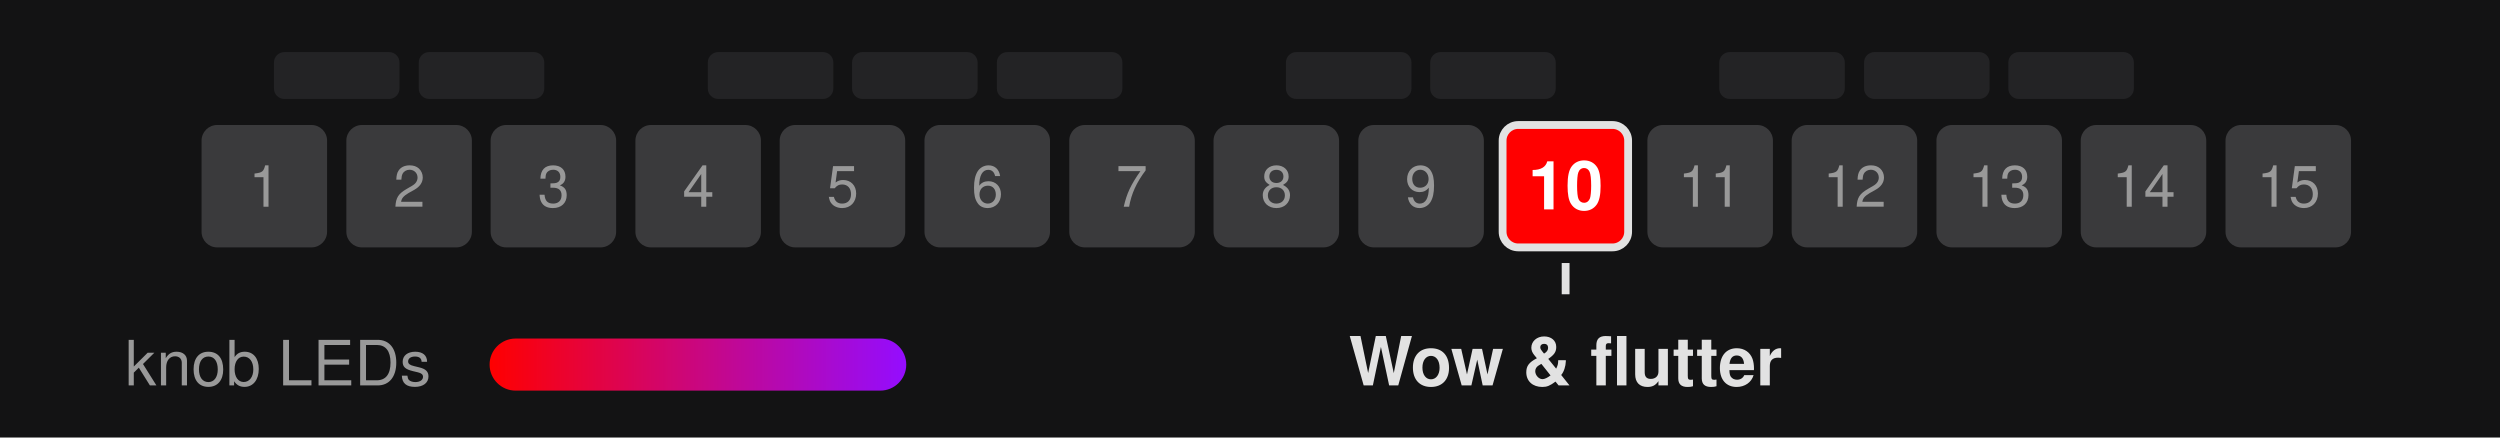
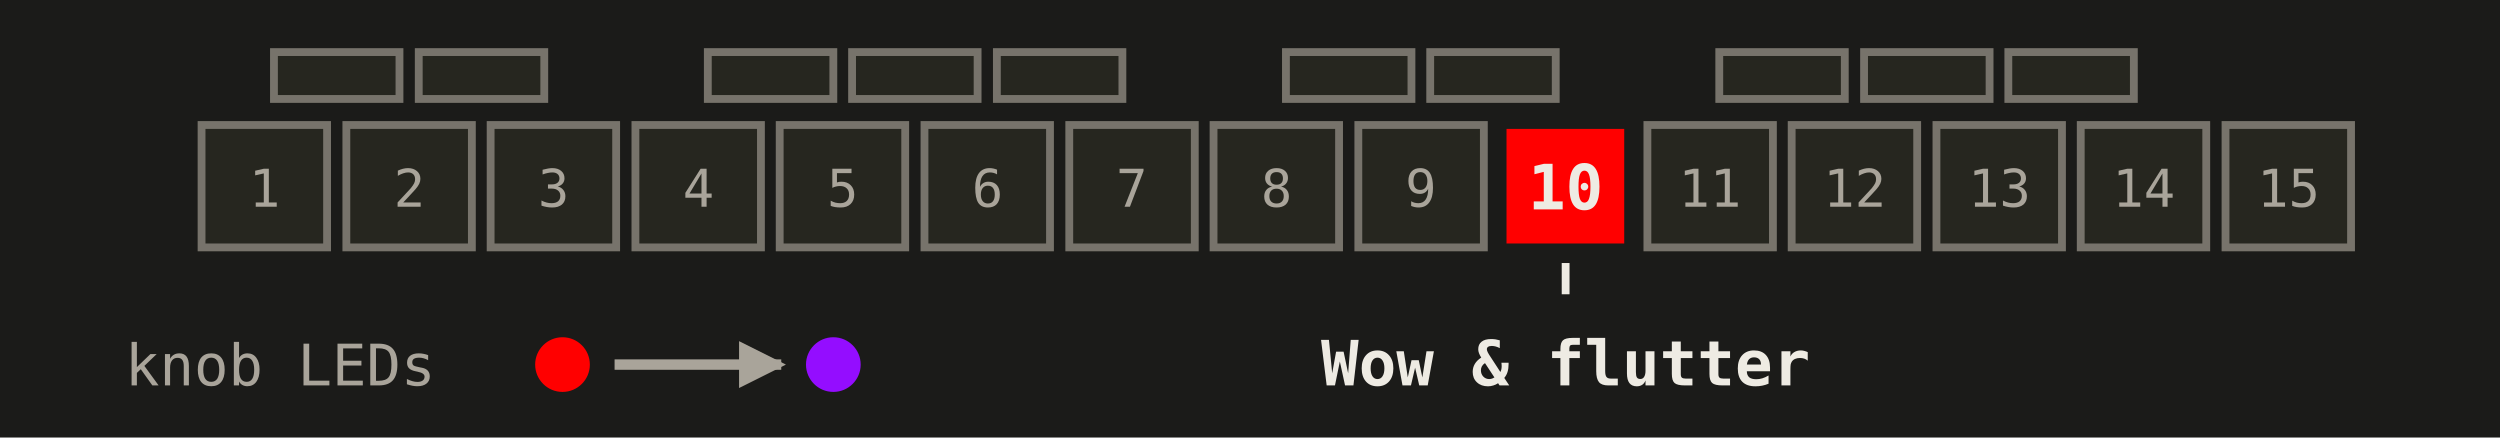
<svg xmlns="http://www.w3.org/2000/svg" viewBox="0 0 480 84" width="480" height="84" role="img" aria-labelledby="title desc">
-   <style>svg{font-size:13px}text{font-family:'Hanken Grotesk', Helvetica, Arial, sans-serif;fill:#e2e2e2;text-anchor:middle}.as{text-anchor:start}.ae{text-anchor:end}.m{fill:#999999}.gt{fill:#131314}.b{fill:none;stroke:#e2e2e2;stroke-width:1.5}.ba{fill:none;stroke:#c4708a;stroke-width:2}.la{fill:none;stroke:#c4708a;stroke-width:2.5}.ls{fill:none;stroke:#e2e2e2;stroke-width:1.5}.lc{fill:none;stroke:#999999;stroke-width:1.5;stroke-dasharray:5 4}.da{fill:#c4708a}.ds{fill:#e2e2e2}.sw{stroke:#c4708a;stroke-width:2.5;stroke-linecap:round}.g{fill:#c4708a}.wk{fill:#e2e2e2;stroke:#131314;stroke-width:1}.dk{fill:#39393a;stroke:#e2e2e2;stroke-width:1.2}.sk{fill:#c4708a;stroke:#e2e2e2;stroke-width:1.2}.led{fill:none;stroke:#999999;stroke-width:1}</style>
+   <style>svg{font-size:12px}text{font-family:'IBM Plex Mono', ui-monospace, Menlo, monospace;fill:#EEEBE3;text-anchor:middle}.as{text-anchor:start}.ae{text-anchor:end}.m{fill:#A9A49A}.gt{fill:#1B1B19}.b{fill:none;stroke:#A9A49A;stroke-width:1.5}.bx{fill:none;stroke:#A9A49A;stroke-width:2}.ba{fill:#26261F;stroke:#EEEBE3;stroke-width:2}.la{fill:none;stroke:#EEEBE3;stroke-width:2}.ls{fill:none;stroke:#A9A49A;stroke-width:2}.lc{fill:none;stroke:#77736B;stroke-width:1.5;stroke-dasharray:5 4}.da{fill:#EEEBE3}.ds{fill:#A9A49A}.sw{stroke:#EEEBE3;stroke-width:2}.g{fill:#EEEBE3}.j{fill:#A9A49A}.wk{fill:#EEEBE3;stroke:#1B1B19;stroke-width:1.5}.dk{fill:#26261F;stroke:#A9A49A;stroke-width:1.5}.sk{fill:#A9A49A;stroke:#1B1B19;stroke-width:1.5}.led{fill:none;stroke:#A9A49A;stroke-width:1.5}</style>
  <defs>
    <marker id="ma" viewBox="0 0 10 10" refX="9" refY="5" markerWidth="9" markerHeight="9" markerUnits="userSpaceOnUse" orient="auto">
-       <path d="M0,0L10,5L0,10z" fill="#c4708a" />
+       <path d="M0,0L10,5L0,10z" fill="#EEEBE3" />
    </marker>
    <marker id="ms" viewBox="0 0 10 10" refX="9" refY="5" markerWidth="9" markerHeight="9" markerUnits="userSpaceOnUse" orient="auto">
-       <path d="M0,0L10,5L0,10z" fill="#e2e2e2" />
+       <path d="M0,0L10,5L0,10z" fill="#A9A49A" />
    </marker>
    <marker id="mc" viewBox="0 0 10 10" refX="9" refY="5" markerWidth="9" markerHeight="9" markerUnits="userSpaceOnUse" orient="auto">
-       <path d="M0,0L10,5L0,10z" fill="#999999" />
+       <path d="M0,0L10,5L0,10z" fill="#77736B" />
    </marker>
-     <linearGradient id="k10">
-       <stop offset="0" stop-color="#ff0000" />
-       <stop offset="1" stop-color="#940dff" />
-     </linearGradient>
  </defs>
-   <rect width="480" height="84" fill="#131314" />
-   <rect x="52.6" y="10" width="24.1" height="9" rx="2" fill="#232325" />
-   <rect x="80.4" y="10" width="24.1" height="9" rx="2" fill="#232325" />
-   <rect x="135.9" y="10" width="24.1" height="9" rx="2" fill="#232325" />
-   <rect x="163.6" y="10" width="24.1" height="9" rx="2" fill="#232325" />
-   <rect x="191.4" y="10" width="24.1" height="9" rx="2" fill="#232325" />
-   <rect x="246.9" y="10" width="24.1" height="9" rx="2" fill="#232325" />
-   <rect x="274.6" y="10" width="24.1" height="9" rx="2" fill="#232325" />
-   <rect x="330.1" y="10" width="24.1" height="9" rx="2" fill="#232325" />
-   <rect x="357.9" y="10" width="24.1" height="9" rx="2" fill="#232325" />
-   <rect x="385.6" y="10" width="24.1" height="9" rx="2" fill="#232325" />
-   <rect x="38.7" y="24" width="24.1" height="23.5" rx="3" fill="#3a3a3c" />
-   <text x="50.8" y="39.7" font-size="11" style="fill:#999999">1</text>
-   <rect x="66.5" y="24" width="24.1" height="23.5" rx="3" fill="#3a3a3c" />
-   <text x="78.6" y="39.7" font-size="11" style="fill:#999999">2</text>
-   <rect x="94.2" y="24" width="24.1" height="23.5" rx="3" fill="#3a3a3c" />
-   <text x="106.3" y="39.7" font-size="11" style="fill:#999999">3</text>
-   <rect x="122" y="24" width="24.1" height="23.5" rx="3" fill="#3a3a3c" />
-   <text x="134.1" y="39.7" font-size="11" style="fill:#999999">4</text>
-   <rect x="149.7" y="24" width="24.1" height="23.5" rx="3" fill="#3a3a3c" />
-   <text x="161.8" y="39.7" font-size="11" style="fill:#999999">5</text>
-   <rect x="177.5" y="24" width="24.1" height="23.5" rx="3" fill="#3a3a3c" />
-   <text x="189.6" y="39.7" font-size="11" style="fill:#999999">6</text>
-   <rect x="205.3" y="24" width="24.1" height="23.5" rx="3" fill="#3a3a3c" />
-   <text x="217.3" y="39.7" font-size="11" style="fill:#999999">7</text>
-   <rect x="233" y="24" width="24.1" height="23.5" rx="3" fill="#3a3a3c" />
-   <text x="245.1" y="39.7" font-size="11" style="fill:#999999">8</text>
-   <rect x="260.8" y="24" width="24.1" height="23.5" rx="3" fill="#3a3a3c" />
-   <text x="272.8" y="39.7" font-size="11" style="fill:#999999">9</text>
-   <rect x="288.5" y="24" width="24.1" height="23.5" rx="3" fill="#ff0000" stroke="#e2e2e2" stroke-width="1.5" />
-   <text x="300.6" y="40.2" font-size="13" font-weight="bold" style="fill:#ffffff">10</text>
-   <rect x="316.3" y="24" width="24.1" height="23.5" rx="3" fill="#3a3a3c" />
-   <text x="328.3" y="39.7" font-size="11" style="fill:#999999">11</text>
-   <rect x="344" y="24" width="24.1" height="23.5" rx="3" fill="#3a3a3c" />
-   <text x="356.1" y="39.7" font-size="11" style="fill:#999999">12</text>
-   <rect x="371.8" y="24" width="24.1" height="23.5" rx="3" fill="#3a3a3c" />
-   <text x="383.9" y="39.7" font-size="11" style="fill:#999999">13</text>
-   <rect x="399.5" y="24" width="24.1" height="23.5" rx="3" fill="#3a3a3c" />
-   <text x="411.6" y="39.7" font-size="11" style="fill:#999999">14</text>
-   <rect x="427.3" y="24" width="24.1" height="23.5" rx="3" fill="#3a3a3c" />
-   <text x="439.4" y="39.7" font-size="11" style="fill:#999999">15</text>
-   <text x="300.6" y="74" class="t" font-weight="bold">Wow &amp; flutter</text>
-   <path d="M300.6,50.5v6" stroke="#e2e2e2" stroke-width="1.5" />
-   <text x="24" y="74" class="m as" font-size="12">knob LEDs</text>
-   <rect x="94" y="65" width="80" height="10" rx="5" fill="url(#k10)" />
+   <rect width="480" height="84" fill="#1B1B19" />
+   <rect x="52.6" y="10" width="24.1" height="9" fill="#26261F" stroke="#77736B" stroke-width="1.5" />
+   <rect x="80.4" y="10" width="24.1" height="9" fill="#26261F" stroke="#77736B" stroke-width="1.5" />
+   <rect x="135.9" y="10" width="24.1" height="9" fill="#26261F" stroke="#77736B" stroke-width="1.5" />
+   <rect x="163.6" y="10" width="24.1" height="9" fill="#26261F" stroke="#77736B" stroke-width="1.5" />
+   <rect x="191.4" y="10" width="24.1" height="9" fill="#26261F" stroke="#77736B" stroke-width="1.5" />
+   <rect x="246.9" y="10" width="24.1" height="9" fill="#26261F" stroke="#77736B" stroke-width="1.5" />
+   <rect x="274.6" y="10" width="24.1" height="9" fill="#26261F" stroke="#77736B" stroke-width="1.5" />
+   <rect x="330.1" y="10" width="24.1" height="9" fill="#26261F" stroke="#77736B" stroke-width="1.5" />
+   <rect x="357.9" y="10" width="24.1" height="9" fill="#26261F" stroke="#77736B" stroke-width="1.5" />
+   <rect x="385.6" y="10" width="24.1" height="9" fill="#26261F" stroke="#77736B" stroke-width="1.5" />
+   <rect x="38.7" y="24" width="24.1" height="23.5" fill="#26261F" stroke="#77736B" stroke-width="1.5" />
+   <text x="50.8" y="39.7" font-size="10" style="fill:#A9A49A">1</text>
+   <rect x="66.5" y="24" width="24.1" height="23.5" fill="#26261F" stroke="#77736B" stroke-width="1.5" />
+   <text x="78.6" y="39.7" font-size="10" style="fill:#A9A49A">2</text>
+   <rect x="94.2" y="24" width="24.1" height="23.5" fill="#26261F" stroke="#77736B" stroke-width="1.5" />
+   <text x="106.3" y="39.7" font-size="10" style="fill:#A9A49A">3</text>
+   <rect x="122" y="24" width="24.1" height="23.5" fill="#26261F" stroke="#77736B" stroke-width="1.5" />
+   <text x="134.1" y="39.7" font-size="10" style="fill:#A9A49A">4</text>
+   <rect x="149.7" y="24" width="24.1" height="23.5" fill="#26261F" stroke="#77736B" stroke-width="1.5" />
+   <text x="161.8" y="39.7" font-size="10" style="fill:#A9A49A">5</text>
+   <rect x="177.5" y="24" width="24.1" height="23.5" fill="#26261F" stroke="#77736B" stroke-width="1.5" />
+   <text x="189.6" y="39.7" font-size="10" style="fill:#A9A49A">6</text>
+   <rect x="205.3" y="24" width="24.1" height="23.5" fill="#26261F" stroke="#77736B" stroke-width="1.5" />
+   <text x="217.3" y="39.7" font-size="10" style="fill:#A9A49A">7</text>
+   <rect x="233" y="24" width="24.1" height="23.5" fill="#26261F" stroke="#77736B" stroke-width="1.5" />
+   <text x="245.1" y="39.7" font-size="10" style="fill:#A9A49A">8</text>
+   <rect x="260.8" y="24" width="24.1" height="23.5" fill="#26261F" stroke="#77736B" stroke-width="1.5" />
+   <text x="272.8" y="39.7" font-size="10" style="fill:#A9A49A">9</text>
+   <rect x="288.5" y="24" width="24.1" height="23.5" fill="#ff0000" stroke="#1B1B19" stroke-width="1.5" />
+   <text x="300.6" y="40.2" font-size="12" font-weight="600" style="fill:#EEEBE3">10</text>
+   <rect x="316.3" y="24" width="24.1" height="23.5" fill="#26261F" stroke="#77736B" stroke-width="1.5" />
+   <text x="328.3" y="39.7" font-size="10" style="fill:#A9A49A">11</text>
+   <rect x="344" y="24" width="24.1" height="23.5" fill="#26261F" stroke="#77736B" stroke-width="1.5" />
+   <text x="356.1" y="39.7" font-size="10" style="fill:#A9A49A">12</text>
+   <rect x="371.8" y="24" width="24.1" height="23.5" fill="#26261F" stroke="#77736B" stroke-width="1.5" />
+   <text x="383.9" y="39.7" font-size="10" style="fill:#A9A49A">13</text>
+   <rect x="399.5" y="24" width="24.1" height="23.5" fill="#26261F" stroke="#77736B" stroke-width="1.5" />
+   <text x="411.6" y="39.7" font-size="10" style="fill:#A9A49A">14</text>
+   <rect x="427.3" y="24" width="24.1" height="23.5" fill="#26261F" stroke="#77736B" stroke-width="1.5" />
+   <text x="439.4" y="39.7" font-size="10" style="fill:#A9A49A">15</text>
+   <text x="300.6" y="74" class="t" font-weight="600">Wow &amp; flutter</text>
+   <path d="M300.6,50.5v6" stroke="#EEEBE3" stroke-width="1.5" />
+   <text x="24" y="74" class="m as" font-size="11">knob LEDs</text>
+   <circle cx="108" cy="70" r="6" fill="#ff0000" stroke="#1B1B19" stroke-width="1.5" />
+   <circle cx="160" cy="70" r="6" fill="#940dff" stroke="#1B1B19" stroke-width="1.5" />
+   <polyline points="118,70 150,70" class="ls" marker-end="url(#ms)" />
</svg>
